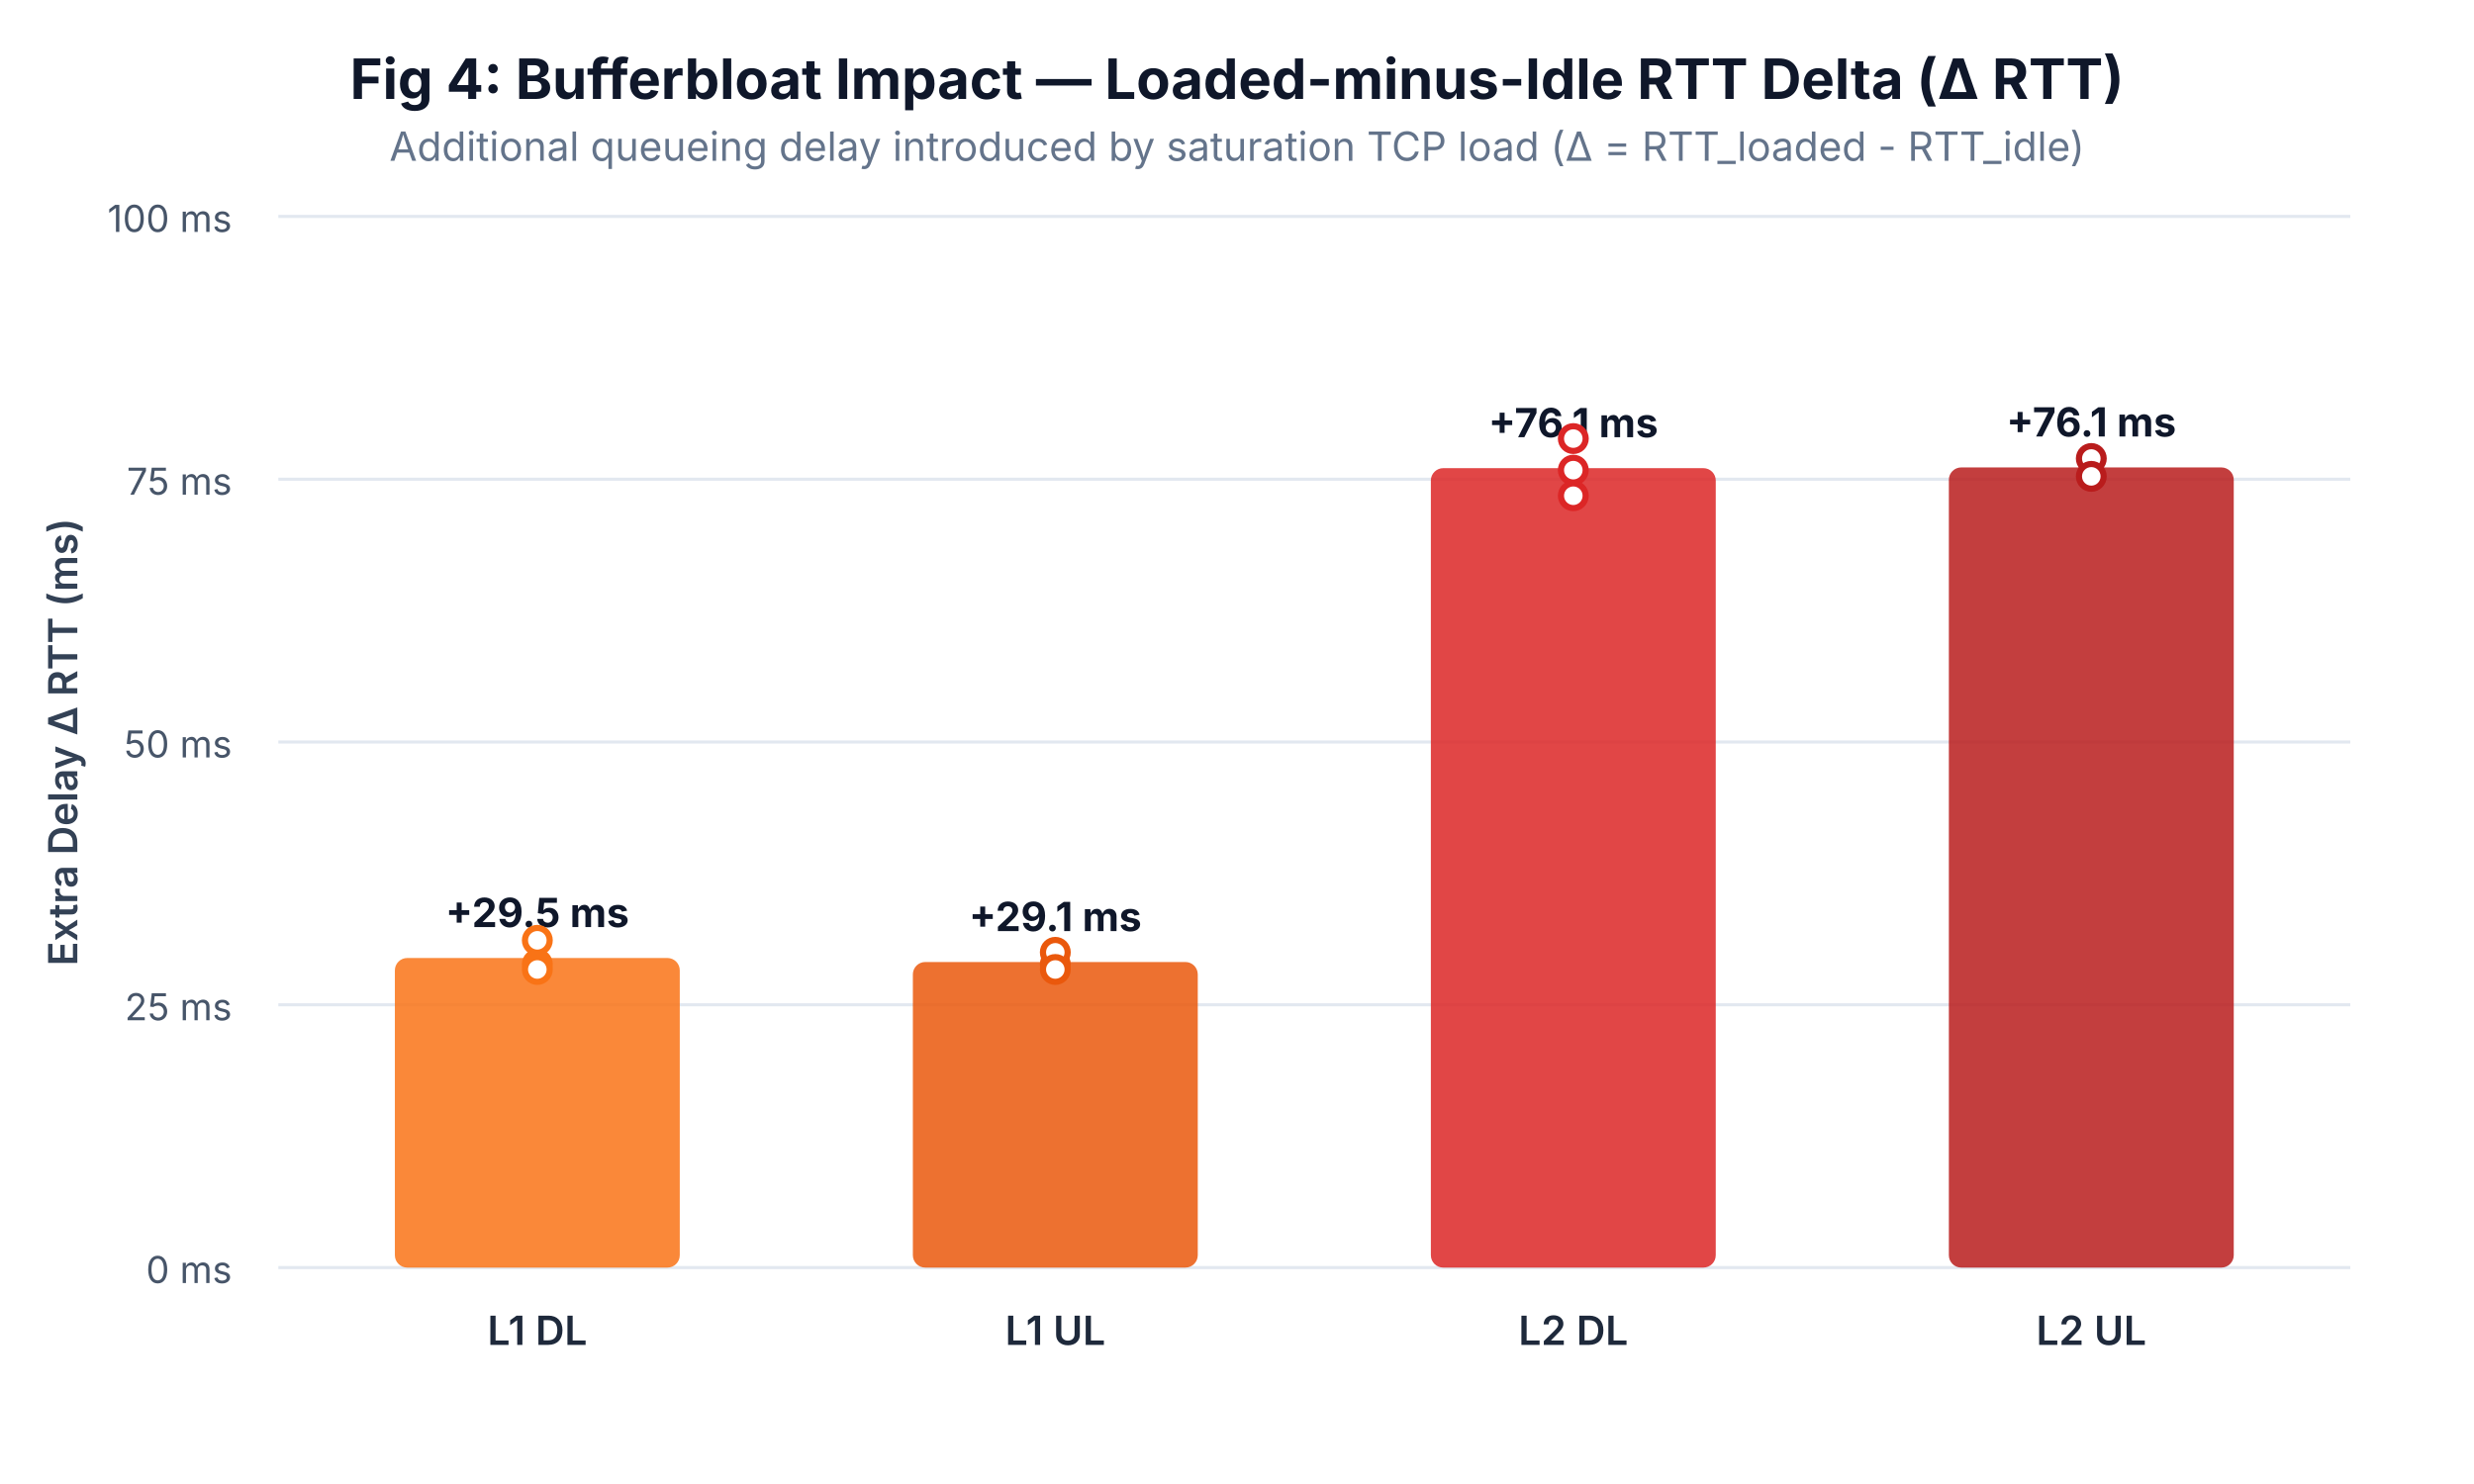
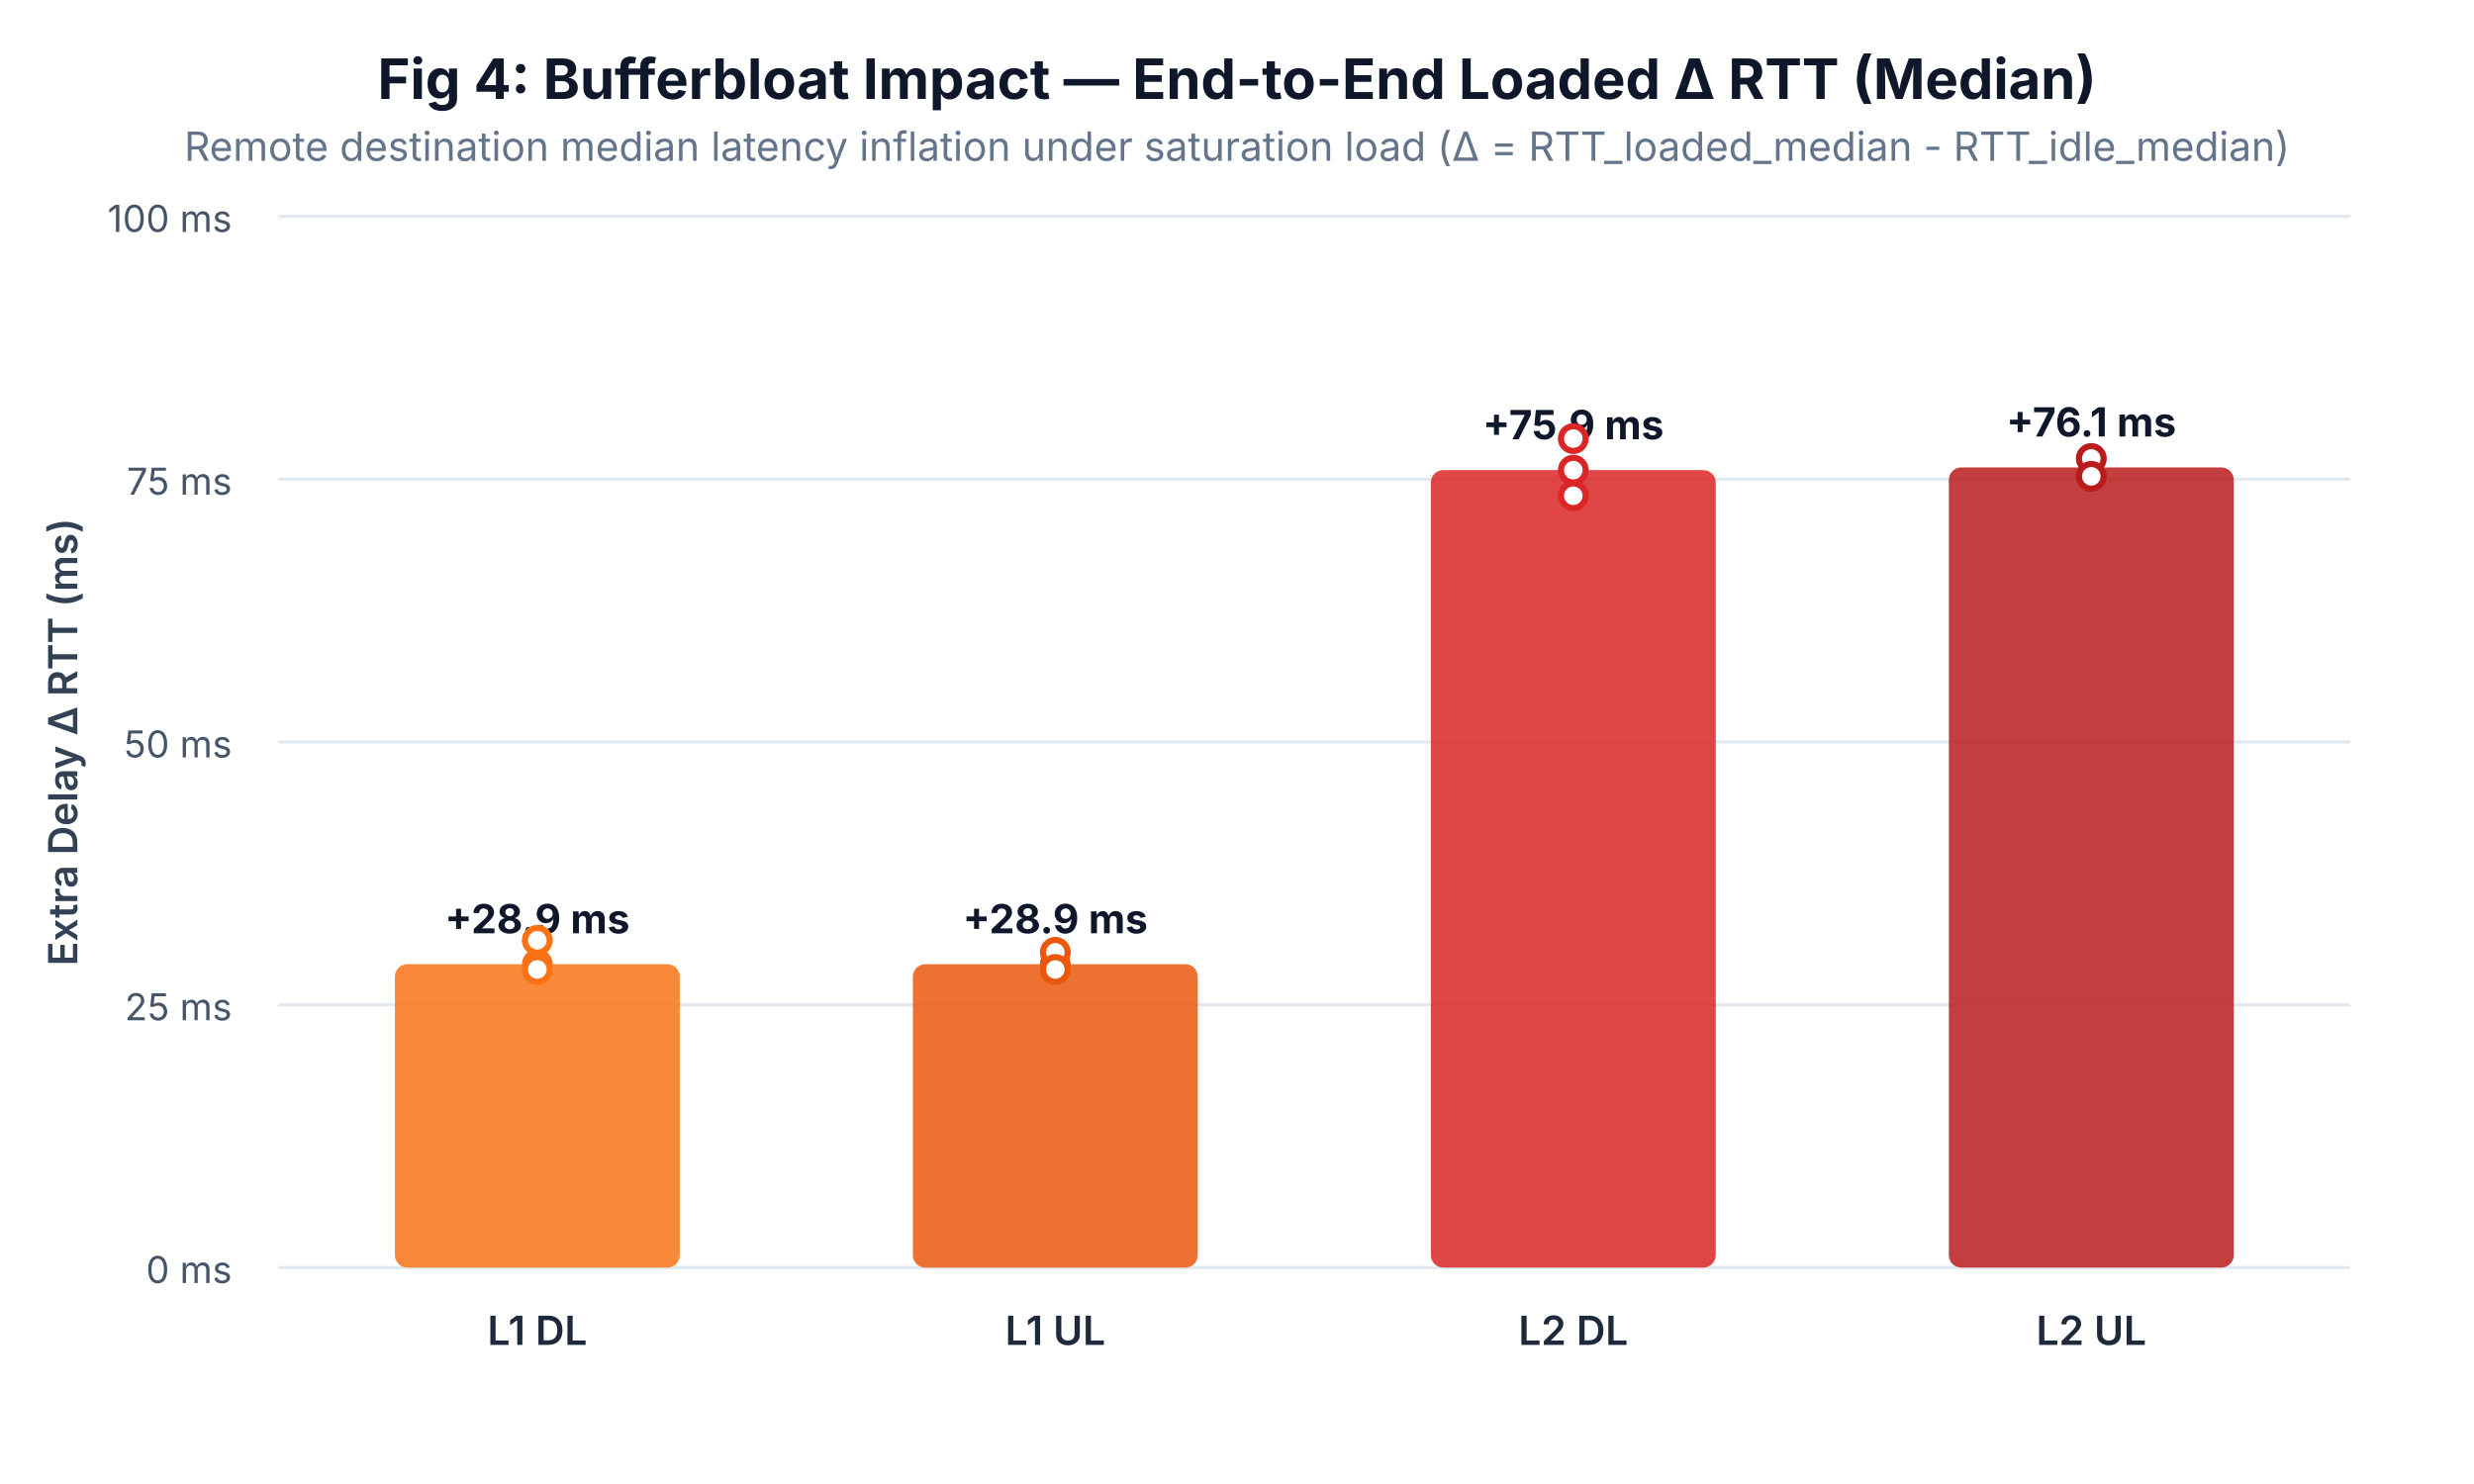
<svg xmlns="http://www.w3.org/2000/svg" width="800" height="480" style="background:#ffffff;font-family:system-ui,-apple-system,sans-serif;">
  <rect width="800" height="480" fill="#ffffff" />
-   <text x="400.0" y="32" text-anchor="middle" font-size="18" font-weight="bold" fill="#0f172a">Fig 4: Bufferbloat Impact — Loaded-minus-Idle RTT Delta (Δ RTT)</text>
-   <text x="400.0" y="52" text-anchor="middle" font-size="13" fill="#64748b">Additional queueing delay introduced by saturation TCP load (Δ = RTT_loaded - RTT_idle)</text>
+   <text x="400.0" y="32" text-anchor="middle" font-size="18" font-weight="bold" fill="#0f172a">Fig 4: Bufferbloat Impact — End-to-End Loaded Δ RTT (Median)</text>
+   <text x="400.0" y="52" text-anchor="middle" font-size="13" fill="#64748b">Remote destination median latency inflation under saturation load (Δ = RTT_loaded_median - RTT_idle_median)</text>
  <line x1="90" y1="410.0" x2="760" y2="410.0" stroke="#e2e8f0" stroke-width="1" />
  <text x="75" y="415.0" text-anchor="end" font-size="12" fill="#475569">0 ms</text>
  <line x1="90" y1="325.0" x2="760" y2="325.0" stroke="#e2e8f0" stroke-width="1" />
  <text x="75" y="330.0" text-anchor="end" font-size="12" fill="#475569">25 ms</text>
  <line x1="90" y1="240.0" x2="760" y2="240.0" stroke="#e2e8f0" stroke-width="1" />
  <text x="75" y="245.0" text-anchor="end" font-size="12" fill="#475569">50 ms</text>
  <line x1="90" y1="155.0" x2="760" y2="155.0" stroke="#e2e8f0" stroke-width="1" />
  <text x="75" y="160.0" text-anchor="end" font-size="12" fill="#475569">75 ms</text>
  <line x1="90" y1="70.0" x2="760" y2="70.0" stroke="#e2e8f0" stroke-width="1" />
  <text x="75" y="75.0" text-anchor="end" font-size="12" fill="#475569">100 ms</text>
-   <rect x="127.688" y="309.865" width="92.125" height="100.135" fill="#f97316" rx="4" opacity="0.85" />
-   <text x="173.75" y="299.865" text-anchor="middle" font-size="13" font-weight="bold" fill="#0f172a">+29.5 ms</text>
+   <rect x="127.688" y="311.876" width="92.125" height="98.124" fill="#f97316" rx="4" opacity="0.85" />
+   <text x="173.75" y="301.876" text-anchor="middle" font-size="13" font-weight="bold" fill="#0f172a">+28.9 ms</text>
  <circle cx="173.75" cy="311.876" r="4" fill="#ffffff" stroke="#f97316" stroke-width="2" />
  <circle cx="173.75" cy="304.141" r="4" fill="#ffffff" stroke="#f97316" stroke-width="2" />
  <circle cx="173.75" cy="313.579" r="4" fill="#ffffff" stroke="#f97316" stroke-width="2" />
  <text x="173.75" y="435" text-anchor="middle" font-size="13" font-weight="600" fill="#1e293b">L1 DL</text>
-   <rect x="295.188" y="311.162" width="92.125" height="98.838" fill="#ea580c" rx="4" opacity="0.85" />
-   <text x="341.25" y="301.162" text-anchor="middle" font-size="13" font-weight="bold" fill="#0f172a">+29.1 ms</text>
+   <rect x="295.188" y="311.876" width="92.125" height="98.124" fill="#ea580c" rx="4" opacity="0.85" />
+   <text x="341.25" y="301.876" text-anchor="middle" font-size="13" font-weight="bold" fill="#0f172a">+28.9 ms</text>
  <circle cx="341.25" cy="311.876" r="4" fill="#ffffff" stroke="#ea580c" stroke-width="2" />
  <circle cx="341.25" cy="308.031" r="4" fill="#ffffff" stroke="#ea580c" stroke-width="2" />
  <circle cx="341.25" cy="313.579" r="4" fill="#ffffff" stroke="#ea580c" stroke-width="2" />
  <text x="341.25" y="435" text-anchor="middle" font-size="13" font-weight="600" fill="#1e293b">L1 UL</text>
-   <rect x="462.688" y="151.424" width="92.125" height="258.576" fill="#dc2626" rx="4" opacity="0.85" />
-   <text x="508.75" y="141.424" text-anchor="middle" font-size="13" font-weight="bold" fill="#0f172a">+76.1 ms</text>
+   <rect x="462.688" y="152.069" width="92.125" height="257.931" fill="#dc2626" rx="4" opacity="0.85" />
+   <text x="508.75" y="142.069" text-anchor="middle" font-size="13" font-weight="bold" fill="#0f172a">+75.9 ms</text>
  <circle cx="508.75" cy="152.069" r="4" fill="#ffffff" stroke="#dc2626" stroke-width="2" />
  <circle cx="508.75" cy="141.859" r="4" fill="#ffffff" stroke="#dc2626" stroke-width="2" />
  <circle cx="508.75" cy="160.345" r="4" fill="#ffffff" stroke="#dc2626" stroke-width="2" />
  <text x="508.75" y="435" text-anchor="middle" font-size="13" font-weight="600" fill="#1e293b">L2 DL</text>
  <rect x="630.188" y="151.19" width="92.125" height="258.81" fill="#b91c1c" rx="4" opacity="0.85" />
  <text x="676.25" y="141.19" text-anchor="middle" font-size="13" font-weight="bold" fill="#0f172a">+76.1 ms</text>
  <circle cx="676.25" cy="148.302" r="4" fill="#ffffff" stroke="#b91c1c" stroke-width="2" />
  <circle cx="676.25" cy="154.079" r="4" fill="#ffffff" stroke="#b91c1c" stroke-width="2" />
  <text x="676.25" y="435" text-anchor="middle" font-size="13" font-weight="600" fill="#1e293b">L2 UL</text>
  <text x="25" y="240.0" text-anchor="middle" font-size="13" font-weight="600" fill="#334155" transform="rotate(-90 25 240.0)">Extra Delay Δ RTT (ms)</text>
</svg>
